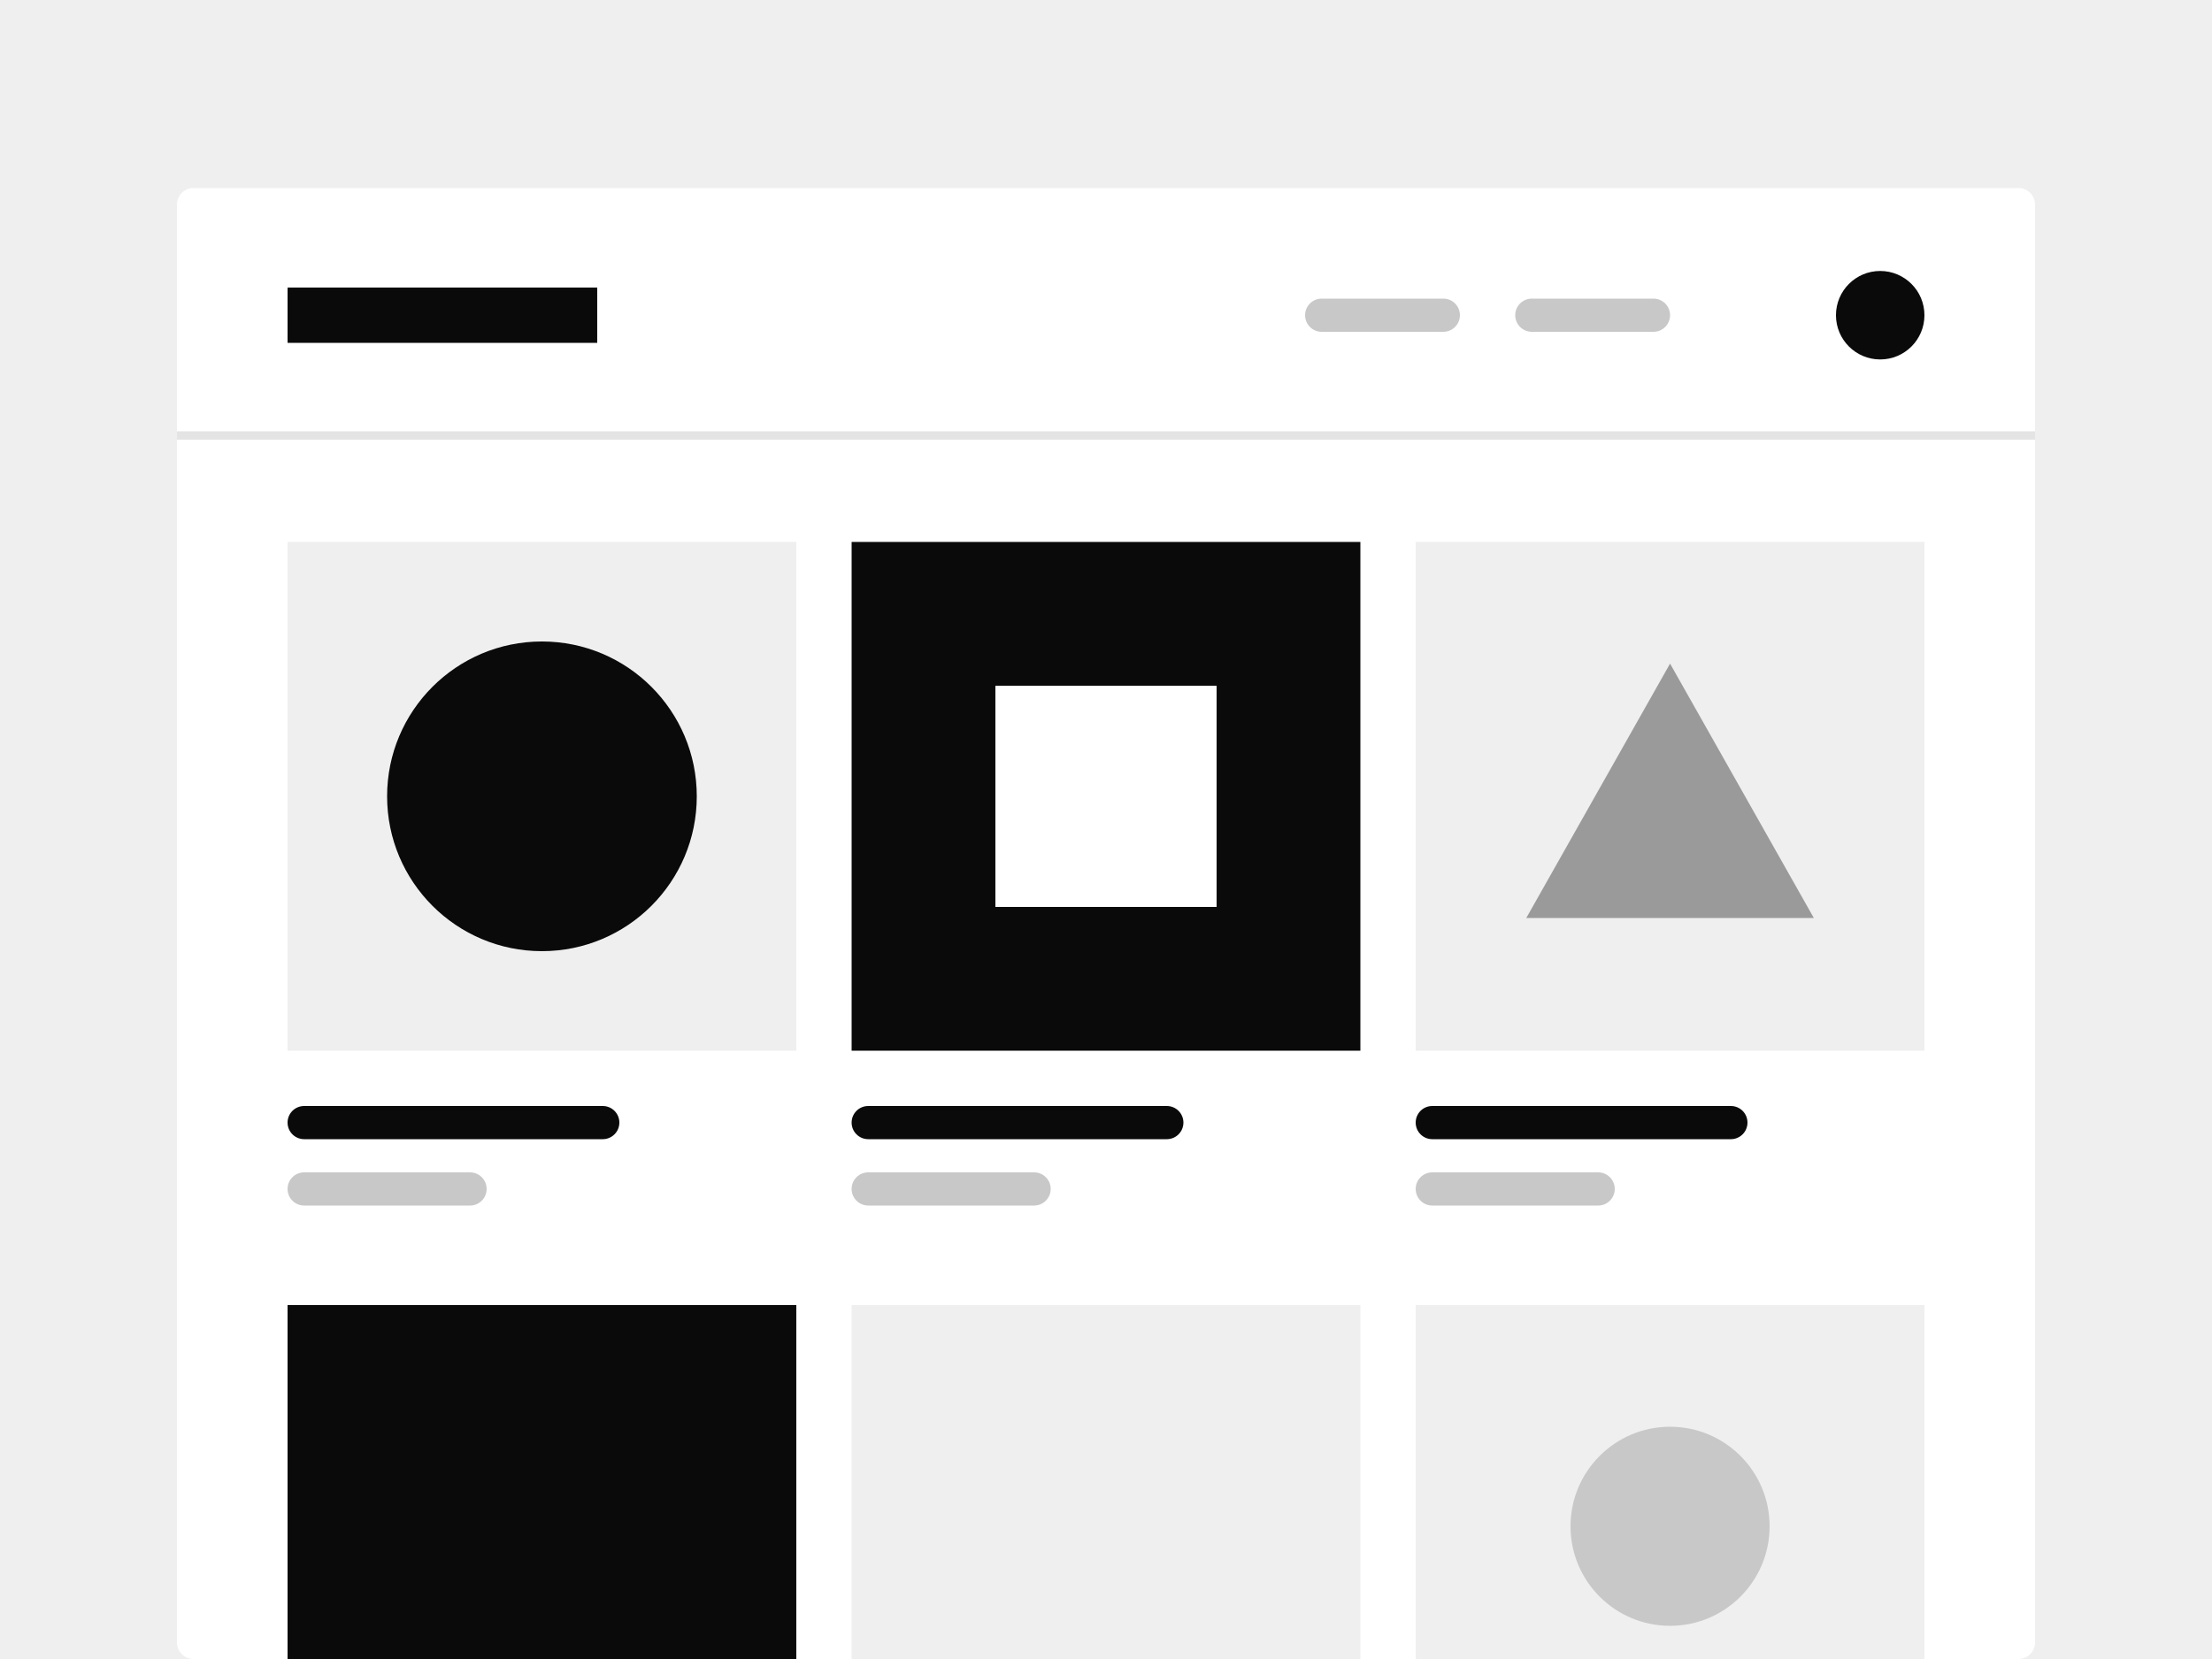
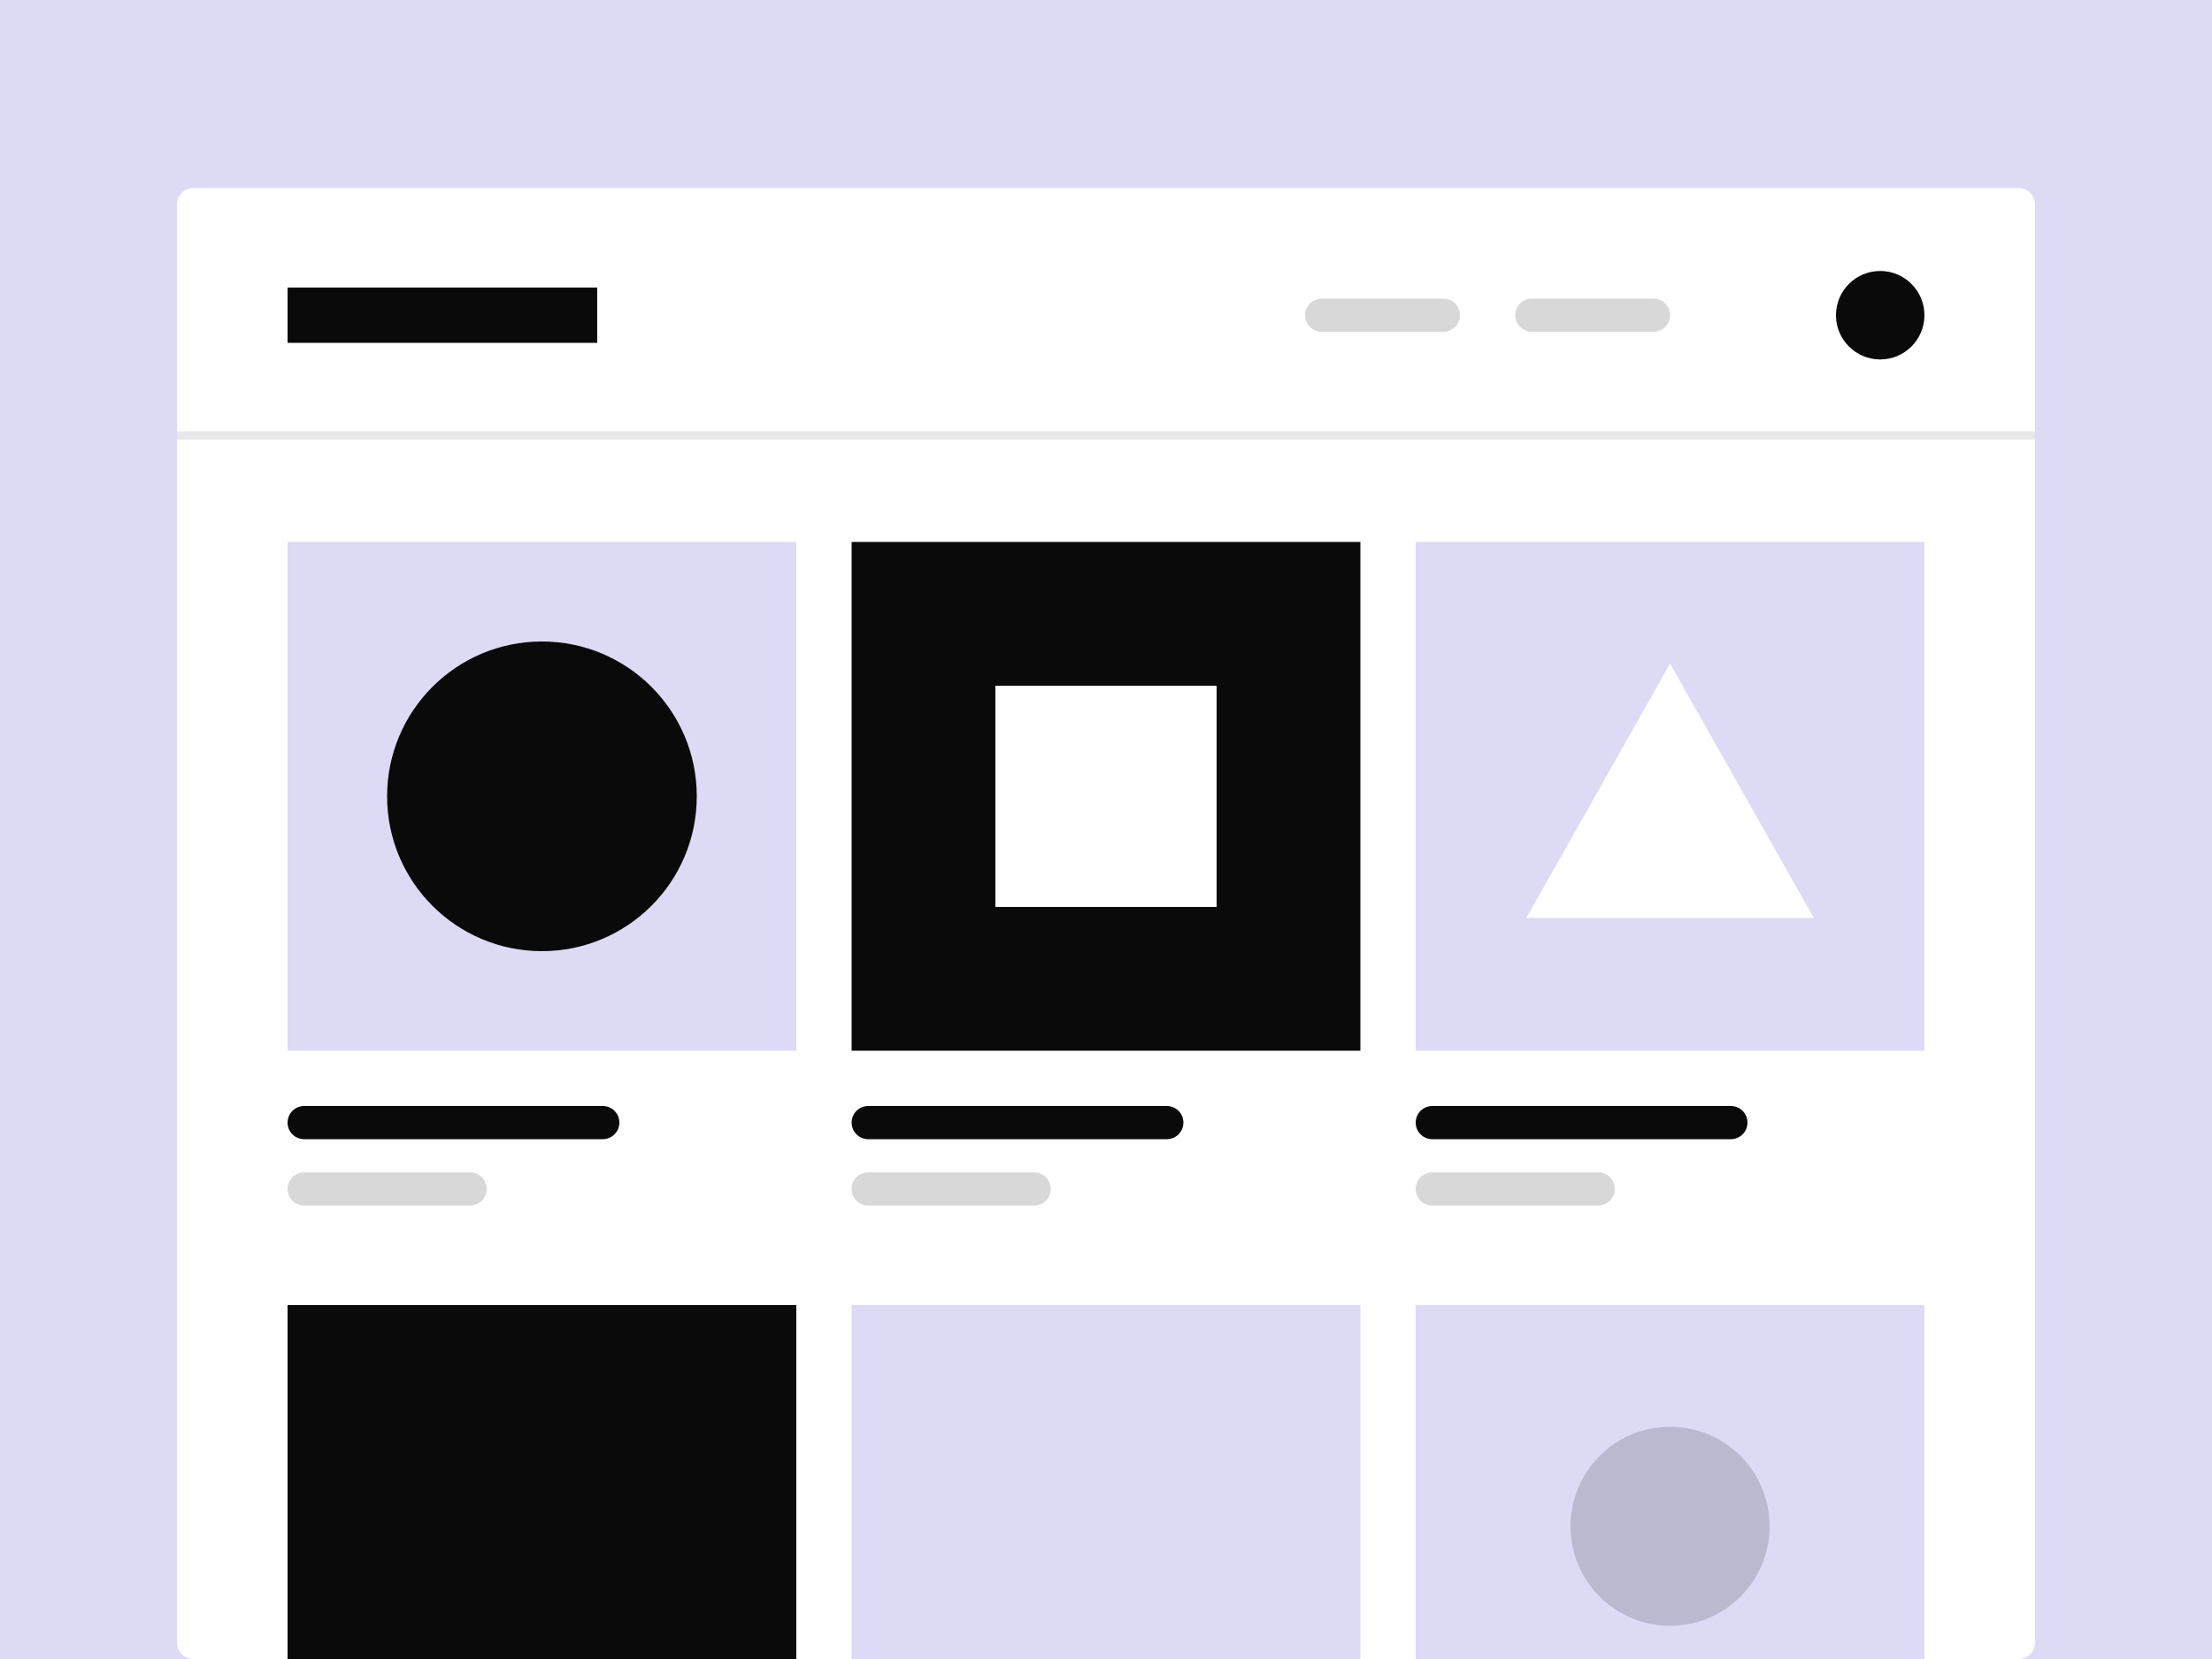
<svg xmlns="http://www.w3.org/2000/svg" viewBox="0 0 400 300">
-   <rect width="400" height="300" fill="#efefef" />
+   <rect width="400" height="300" fill="#dddaf5" />
  <rect x="32" y="34" width="336" height="266" rx="3" fill="#fff" />
  <rect x="52" y="52" width="56" height="10" fill="#0a0a0a" />
-   <rect x="236" y="54" width="28" height="6" rx="3" fill="#c8c8c8" />
-   <rect x="274" y="54" width="28" height="6" rx="3" fill="#c8c8c8" />
+   <rect x="236" y="54" width="28" height="6" rx="3" fill="#0a0a0a" fill-opacity=".16" />
+   <rect x="274" y="54" width="28" height="6" rx="3" fill="#0a0a0a" fill-opacity=".16" />
  <circle cx="340" cy="57" r="8" fill="#0a0a0a" />
-   <rect x="32" y="78" width="336" height="1.5" fill="#e4e4e4" />
-   <rect x="52" y="98" width="92" height="92" fill="#efefef" />
+   <rect x="32" y="78" width="336" height="1.5" fill="#0a0a0a" fill-opacity=".1" />
+   <rect x="52" y="98" width="92" height="92" fill="#dddaf5" />
  <circle cx="98" cy="144" r="28" fill="#0a0a0a" />
  <rect x="154" y="98" width="92" height="92" fill="#0a0a0a" />
  <rect x="180" y="124" width="40" height="40" fill="#fff" />
-   <rect x="256" y="98" width="92" height="92" fill="#efefef" />
-   <path d="M302 120 L328 166 L276 166 Z" fill="#9a9a9a" />
+   <rect x="256" y="98" width="92" height="92" fill="#dddaf5" />
+   <path d="M302 120 L328 166 L276 166 Z" fill="#fff" />
  <rect x="52" y="200" width="60" height="6" rx="3" fill="#0a0a0a" />
-   <rect x="52" y="212" width="36" height="6" rx="3" fill="#c8c8c8" />
+   <rect x="52" y="212" width="36" height="6" rx="3" fill="#0a0a0a" fill-opacity=".16" />
  <rect x="154" y="200" width="60" height="6" rx="3" fill="#0a0a0a" />
-   <rect x="154" y="212" width="36" height="6" rx="3" fill="#c8c8c8" />
+   <rect x="154" y="212" width="36" height="6" rx="3" fill="#0a0a0a" fill-opacity=".16" />
  <rect x="256" y="200" width="60" height="6" rx="3" fill="#0a0a0a" />
-   <rect x="256" y="212" width="36" height="6" rx="3" fill="#c8c8c8" />
+   <rect x="256" y="212" width="36" height="6" rx="3" fill="#0a0a0a" fill-opacity=".16" />
  <rect x="52" y="236" width="92" height="64" fill="#0a0a0a" />
-   <rect x="154" y="236" width="92" height="64" fill="#efefef" />
-   <rect x="256" y="236" width="92" height="64" fill="#efefef" />
-   <circle cx="302" cy="276" r="18" fill="#c8c8c8" />
+   <rect x="154" y="236" width="92" height="64" fill="#dddaf5" />
+   <rect x="256" y="236" width="92" height="64" fill="#dddaf5" />
+   <circle cx="302" cy="276" r="18" fill="#0a0a0a" fill-opacity=".16" />
</svg>
